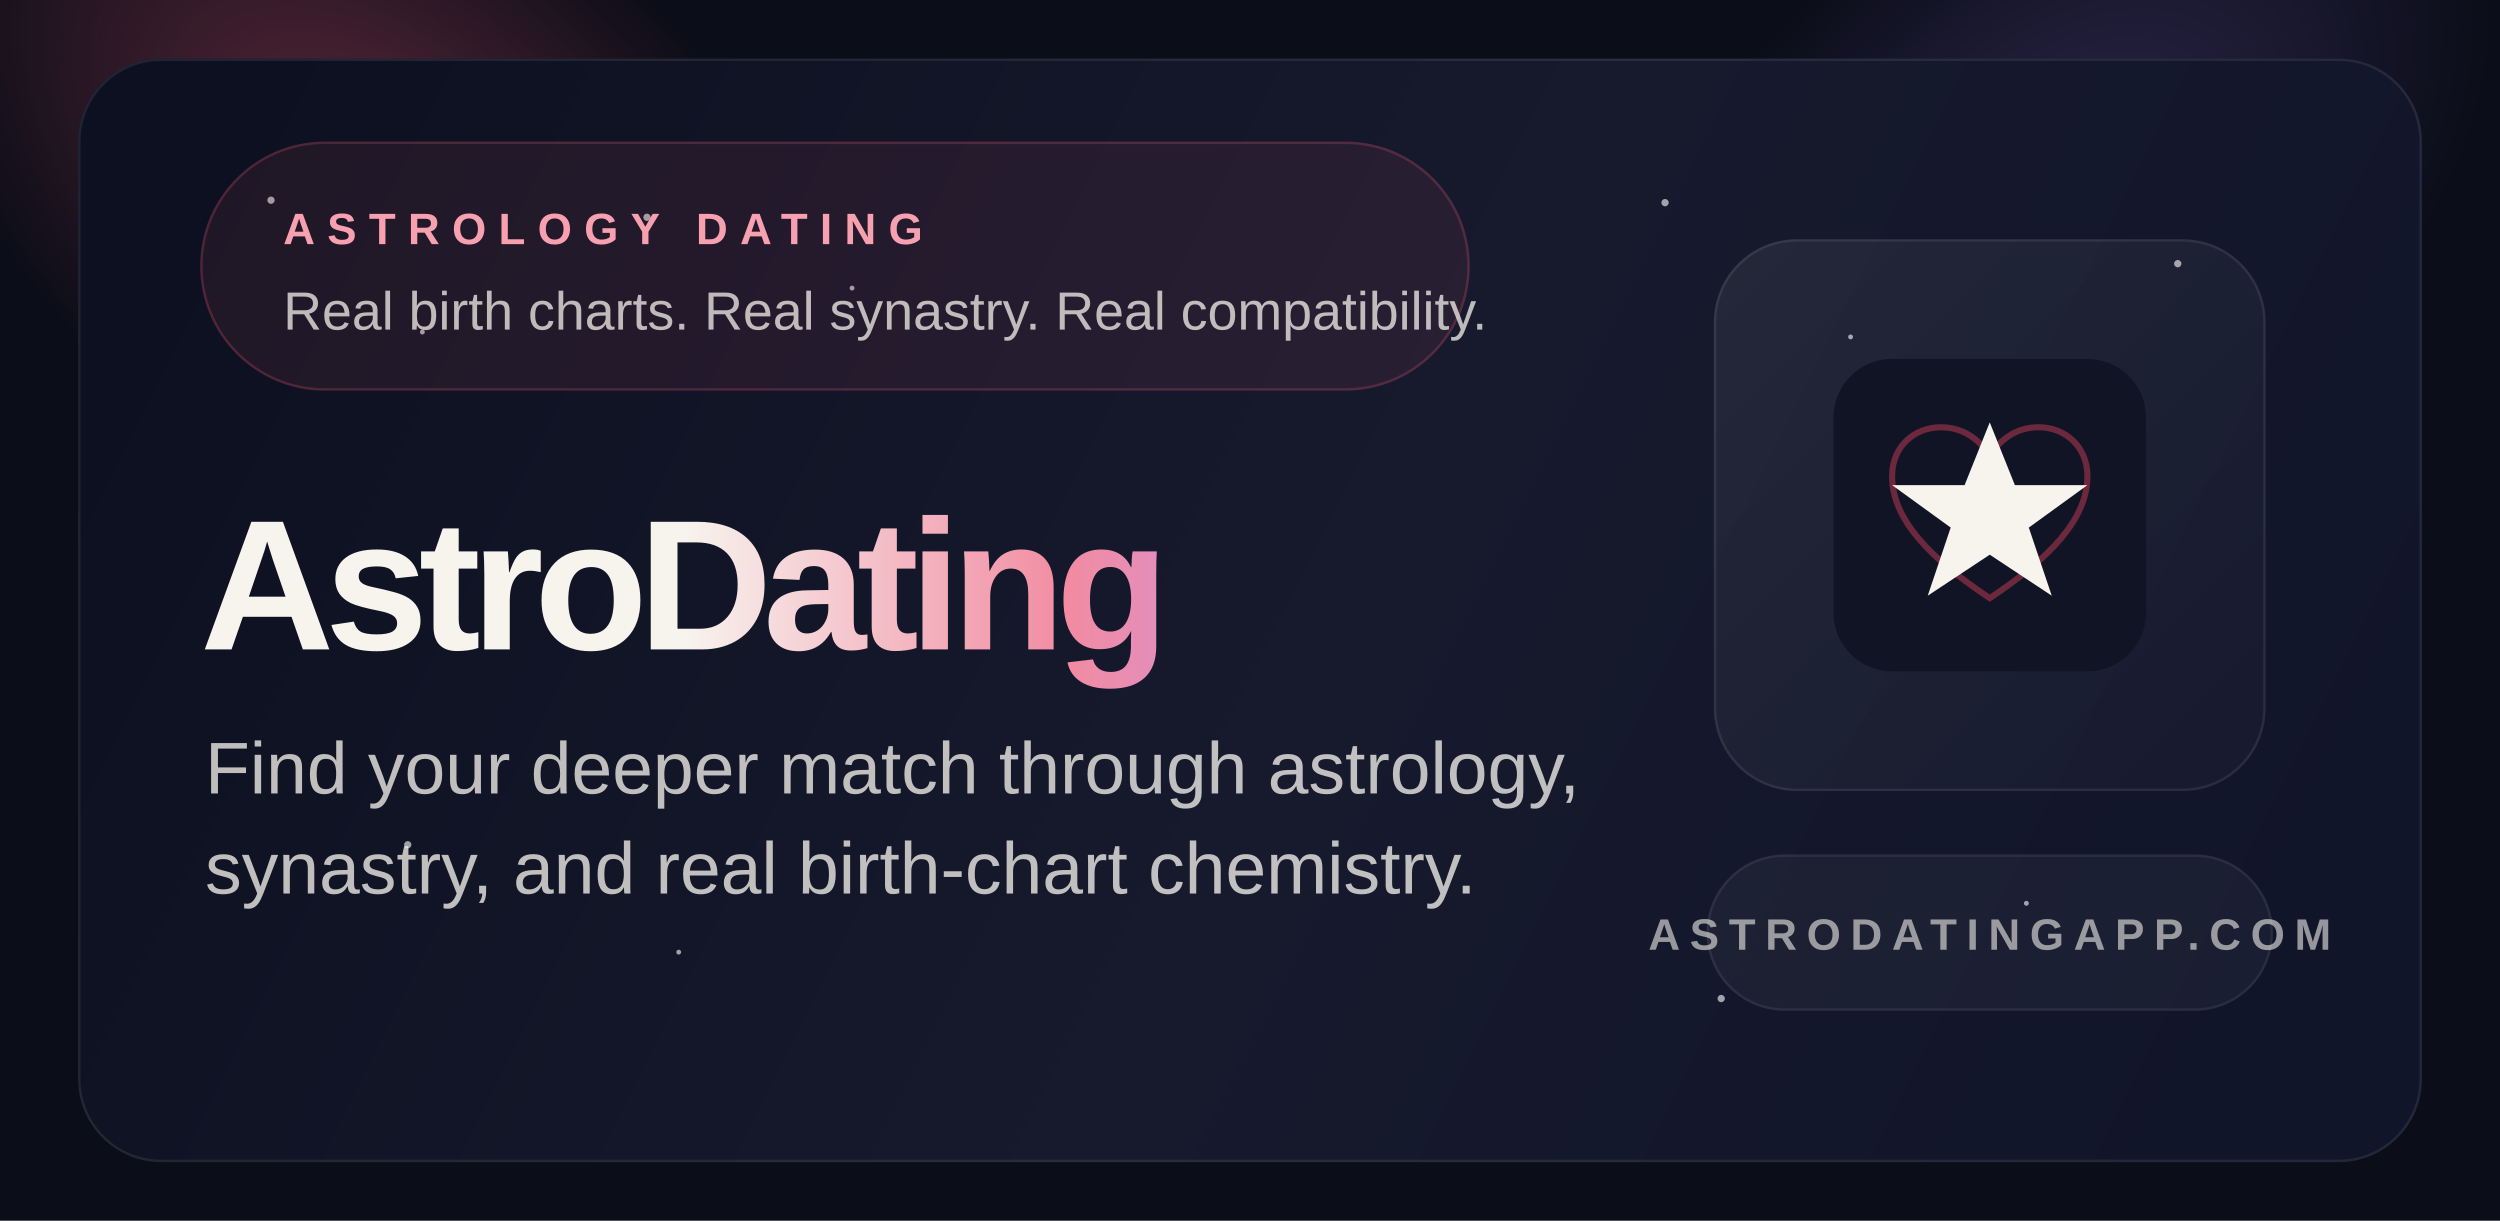
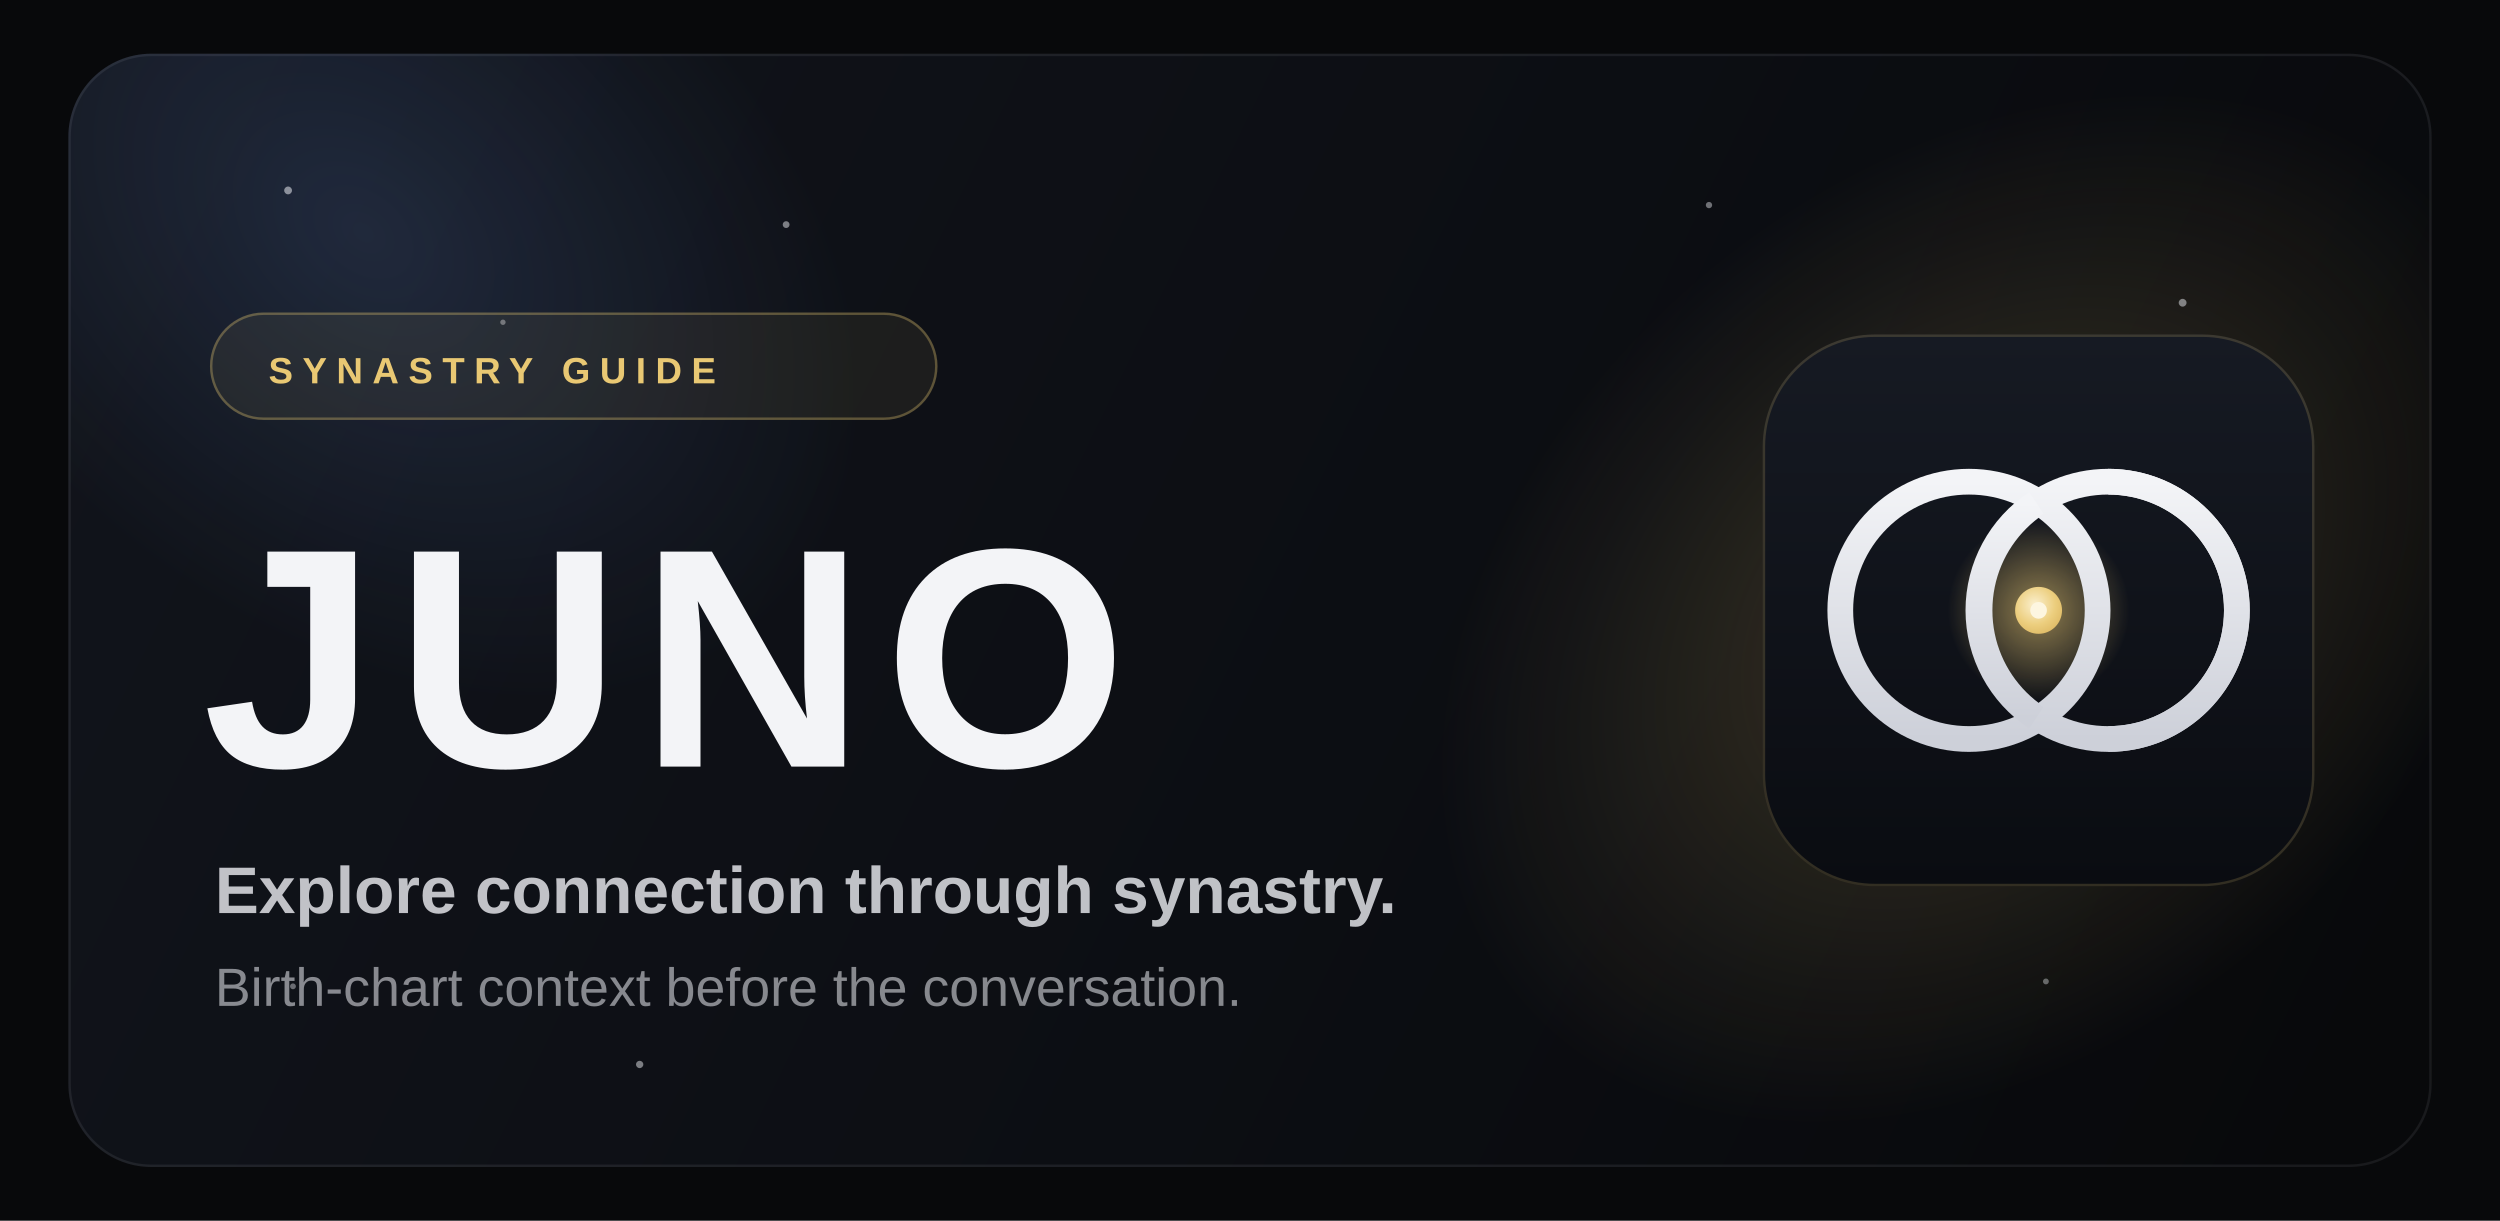
<svg xmlns="http://www.w3.org/2000/svg" width="1024" height="500" viewBox="0 0 1024 500" fill="none">
  <defs>
-     <linearGradient id="bg" x1="92" y1="46" x2="913" y2="457" gradientUnits="userSpaceOnUse">
-       <stop stop-color="#0D1020" />
-       <stop offset="0.55" stop-color="#171A2D" />
-       <stop offset="1" stop-color="#11152A" />
+     <linearGradient id="bg" x1="60" y1="30" x2="960" y2="470" gradientUnits="userSpaceOnUse">
+       <stop stop-color="#11141b" />
+       <stop offset="0.55" stop-color="#0c0e13" />
+       <stop offset="1" stop-color="#08090b" />
    </linearGradient>
-     <radialGradient id="glowLeft" cx="0" cy="0" r="1" gradientUnits="userSpaceOnUse" gradientTransform="translate(154 76) rotate(39.0448) scale(221.994 132.515)">
-       <stop stop-color="#F55978" stop-opacity="0.34" />
-       <stop offset="1" stop-color="#F55978" stop-opacity="0" />
+     <radialGradient id="goldGlow" cx="0" cy="0" r="1" gradientUnits="userSpaceOnUse" gradientTransform="translate(812 250) rotate(140) scale(250 180)">
+       <stop stop-color="#e9c873" stop-opacity="0.22" />
+       <stop offset="1" stop-color="#e9c873" stop-opacity="0" />
    </radialGradient>
-     <radialGradient id="glowRight" cx="0" cy="0" r="1" gradientUnits="userSpaceOnUse" gradientTransform="translate(846 74) rotate(141.605) scale(202.748 127.632)">
-       <stop stop-color="#A07DFF" stop-opacity="0.22" />
-       <stop offset="1" stop-color="#A07DFF" stop-opacity="0" />
+     <radialGradient id="blueGlow" cx="0" cy="0" r="1" gradientUnits="userSpaceOnUse" gradientTransform="translate(150 96) rotate(40) scale(230 160)">
+       <stop stop-color="#7aa7ff" stop-opacity="0.15" />
+       <stop offset="1" stop-color="#7aa7ff" stop-opacity="0" />
    </radialGradient>
-     <linearGradient id="wordmark" x1="197" y1="266" x2="502" y2="266" gradientUnits="userSpaceOnUse">
-       <stop stop-color="#F7F4EE" />
-       <stop offset="0.52" stop-color="#F28BA2" />
-       <stop offset="1" stop-color="#B996FF" />
+     <linearGradient id="ring" x1="0" y1="0" x2="0" y2="1">
+       <stop offset="0" stop-color="#f3f4f7" />
+       <stop offset="1" stop-color="#cdd0d9" />
    </linearGradient>
-     <linearGradient id="panel" x1="0" y1="0" x2="1" y2="1">
-       <stop stop-color="white" stop-opacity="0.06" />
-       <stop offset="1" stop-color="white" stop-opacity="0.02" />
+     <radialGradient id="ptGlow" cx="0.5" cy="0.5" r="0.5">
+       <stop offset="0" stop-color="#e9c873" stop-opacity="0.6" />
+       <stop offset="1" stop-color="#e9c873" stop-opacity="0" />
+     </radialGradient>
+     <radialGradient id="pt" cx="0.42" cy="0.38" r="0.78">
+       <stop offset="0" stop-color="#fbf0cf" />
+       <stop offset="0.55" stop-color="#ecce7e" />
+       <stop offset="1" stop-color="#d9b25b" />
+     </radialGradient>
+     <linearGradient id="tile" x1="0" y1="0" x2="0" y2="1">
+       <stop offset="0" stop-color="#161a23" />
+       <stop offset="1" stop-color="#0a0c11" />
    </linearGradient>
  </defs>
-   <rect width="1024" height="500" rx="0" fill="#0B0D18" />
-   <rect width="1024" height="500" fill="url(#glowLeft)" />
-   <rect width="1024" height="500" fill="url(#glowRight)" />
-   <rect x="32" y="24" width="960" height="452" rx="34" fill="url(#bg)" />
-   <rect x="32.5" y="24.5" width="959" height="451" rx="33.5" stroke="white" stroke-opacity="0.08" />
-   <g opacity="0.6" fill="white">
-     <circle cx="111" cy="82" r="1.5" />
-     <circle cx="173" cy="136" r="1" />
-     <circle cx="265" cy="89" r="1.5" />
-     <circle cx="349" cy="118" r="1" />
-     <circle cx="682" cy="83" r="1.5" />
-     <circle cx="758" cy="138" r="1" />
-     <circle cx="892" cy="108" r="1.5" />
-     <circle cx="830" cy="370" r="1" />
-     <circle cx="705" cy="409" r="1.5" />
-     <circle cx="278" cy="390" r="1" />
-     <circle cx="167" cy="346" r="1.5" />
+   <rect width="1024" height="500" fill="#08090b" />
+   <rect x="28" y="22" width="968" height="456" rx="34" fill="url(#bg)" />
+   <rect x="28" y="22" width="968" height="456" rx="34" fill="url(#goldGlow)" />
+   <rect x="28" y="22" width="968" height="456" rx="34" fill="url(#blueGlow)" />
+   <rect x="28.5" y="22.5" width="967" height="455" rx="33.5" stroke="#e7e9ee" stroke-opacity="0.08" />
+   <g fill="#e7e9ee">
+     <circle cx="118" cy="78" r="1.6" opacity="0.55" />
+     <circle cx="206" cy="132" r="1.1" opacity="0.4" />
+     <circle cx="322" cy="92" r="1.4" opacity="0.5" />
+     <circle cx="120" cy="404" r="1.2" opacity="0.42" />
+     <circle cx="262" cy="436" r="1.5" opacity="0.5" />
+     <circle cx="700" cy="84" r="1.3" opacity="0.45" />
+     <circle cx="894" cy="124" r="1.6" opacity="0.5" />
+     <circle cx="838" cy="402" r="1.2" opacity="0.4" />
  </g>
-   <g transform="translate(82 58)">
-     <rect x="0" y="0" width="520" height="102" rx="51" fill="#F55978" fill-opacity="0.08" />
-     <rect x="0.5" y="0.5" width="519" height="101" rx="50.5" stroke="#F55978" stroke-opacity="0.22" />
-     <text x="34" y="42" fill="#F6A0B0" font-family="Segoe UI, Arial, sans-serif" font-size="18" font-weight="700" letter-spacing="0.28em">ASTROLOGY DATING</text>
-     <text x="34" y="77" fill="#F7F4EE" fill-opacity="0.74" font-family="Segoe UI, Arial, sans-serif" font-size="22" font-weight="500">Real birth charts. Real synastry. Real compatibility.</text>
+   <g transform="translate(86 128)">
+     <rect x="0" y="0" width="298" height="44" rx="22" fill="#e9c873" fill-opacity="0.07" />
+     <rect x="0.5" y="0.5" width="297" height="43" rx="21.5" stroke="#e9c873" stroke-opacity="0.32" />
+     <text x="24" y="29" fill="#e9c873" font-family="Segoe UI, Arial, sans-serif" font-size="15" font-weight="700" letter-spacing="0.26em">SYNASTRY GUIDE</text>
+     <text x="-3" y="186" fill="#f3f4f7" font-family="Segoe UI, Arial, sans-serif" font-size="128" font-weight="800" letter-spacing="0.06em">JUNO</text>
+     <text x="2" y="246" fill="#e7e9ee" fill-opacity="0.82" font-family="Segoe UI, Arial, sans-serif" font-size="27" font-weight="600">Explore connection through synastry.</text>
+     <text x="2" y="284" fill="#e7e9ee" fill-opacity="0.56" font-family="Segoe UI, Arial, sans-serif" font-size="22" font-weight="500">Birth-chart context before the conversation.</text>
  </g>
-   <g transform="translate(82 188)">
-     <text x="0" y="78" fill="url(#wordmark)" font-family="Segoe UI, Arial, sans-serif" font-size="76" font-weight="800" letter-spacing="-0.05em">AstroDating</text>
-     <text x="2" y="137" fill="#F7F4EE" fill-opacity="0.76" font-family="Segoe UI, Arial, sans-serif" font-size="30" font-weight="500">
-       Find your deeper match through astrology,
-     </text>
-     <text x="2" y="178" fill="#F7F4EE" fill-opacity="0.76" font-family="Segoe UI, Arial, sans-serif" font-size="30" font-weight="500">
-       synastry, and real birth-chart chemistry.
-     </text>
-   </g>
-   <g transform="translate(702 98)">
-     <rect x="0" y="0" width="226" height="226" rx="34" fill="url(#panel)" />
-     <rect x="0.5" y="0.5" width="225" height="225" rx="33.5" stroke="white" stroke-opacity="0.08" />
-     <g transform="translate(49 49)">
-       <rect width="128" height="128" rx="24" fill="#111424" />
-       <path d="M64 98C40 82 24 66 24 48C24 36 33 28 44 28C53 28 60 33 64 40C68 33 75 28 84 28C95 28 104 36 104 48C104 66 88 82 64 98Z" stroke="#E94560" stroke-width="2.5" stroke-opacity="0.42" fill="none" />
-       <path d="M64 26L74.3 51.7H104L80 69.1L89.4 97L64 80.2L38.6 97L48 69.1L24 51.7H53.7L64 26Z" fill="#F7F4EE" />
+   <g transform="translate(722 137)">
+     <rect x="0" y="0" width="226" height="226" rx="46" fill="url(#tile)" />
+     <rect x="0.5" y="0.5" width="225" height="225" rx="45.5" stroke="#e9c873" stroke-opacity="0.18" />
+     <g transform="translate(113 113) scale(0.31)">
+       <circle r="120" fill="url(#ptGlow)" />
+       <circle cx="-92" cy="0" r="170" fill="none" stroke="url(#ring)" stroke-width="34" />
+       <circle cx="92" cy="0" r="170" fill="none" stroke="url(#ring)" stroke-width="34" />
+       <path d="M 92 -170 A 170 170 0 0 1 262 0 A 170 170 0 0 1 92 170" fill="none" stroke="url(#ring)" stroke-width="34" />
+       <path d="M -3 -142 A 170 170 0 0 0 -3 142" fill="none" stroke="url(#ring)" stroke-width="34" />
+       <circle r="31" fill="url(#pt)" />
+       <circle r="11" fill="#fdf6e0" />
    </g>
  </g>
-   <g transform="translate(699 350)">
-     <rect x="0" y="0" width="232" height="64" rx="32" fill="#FFFFFF" fill-opacity="0.04" />
-     <rect x="0.5" y="0.5" width="231" height="63" rx="31.5" stroke="white" stroke-opacity="0.07" />
-     <text x="116" y="39" text-anchor="middle" fill="#F7F4EE" fill-opacity="0.58" font-family="Segoe UI, Arial, sans-serif" font-size="18" font-weight="700" letter-spacing="0.22em">ASTRODATINGAPP.COM</text>
-   </g>
</svg>
